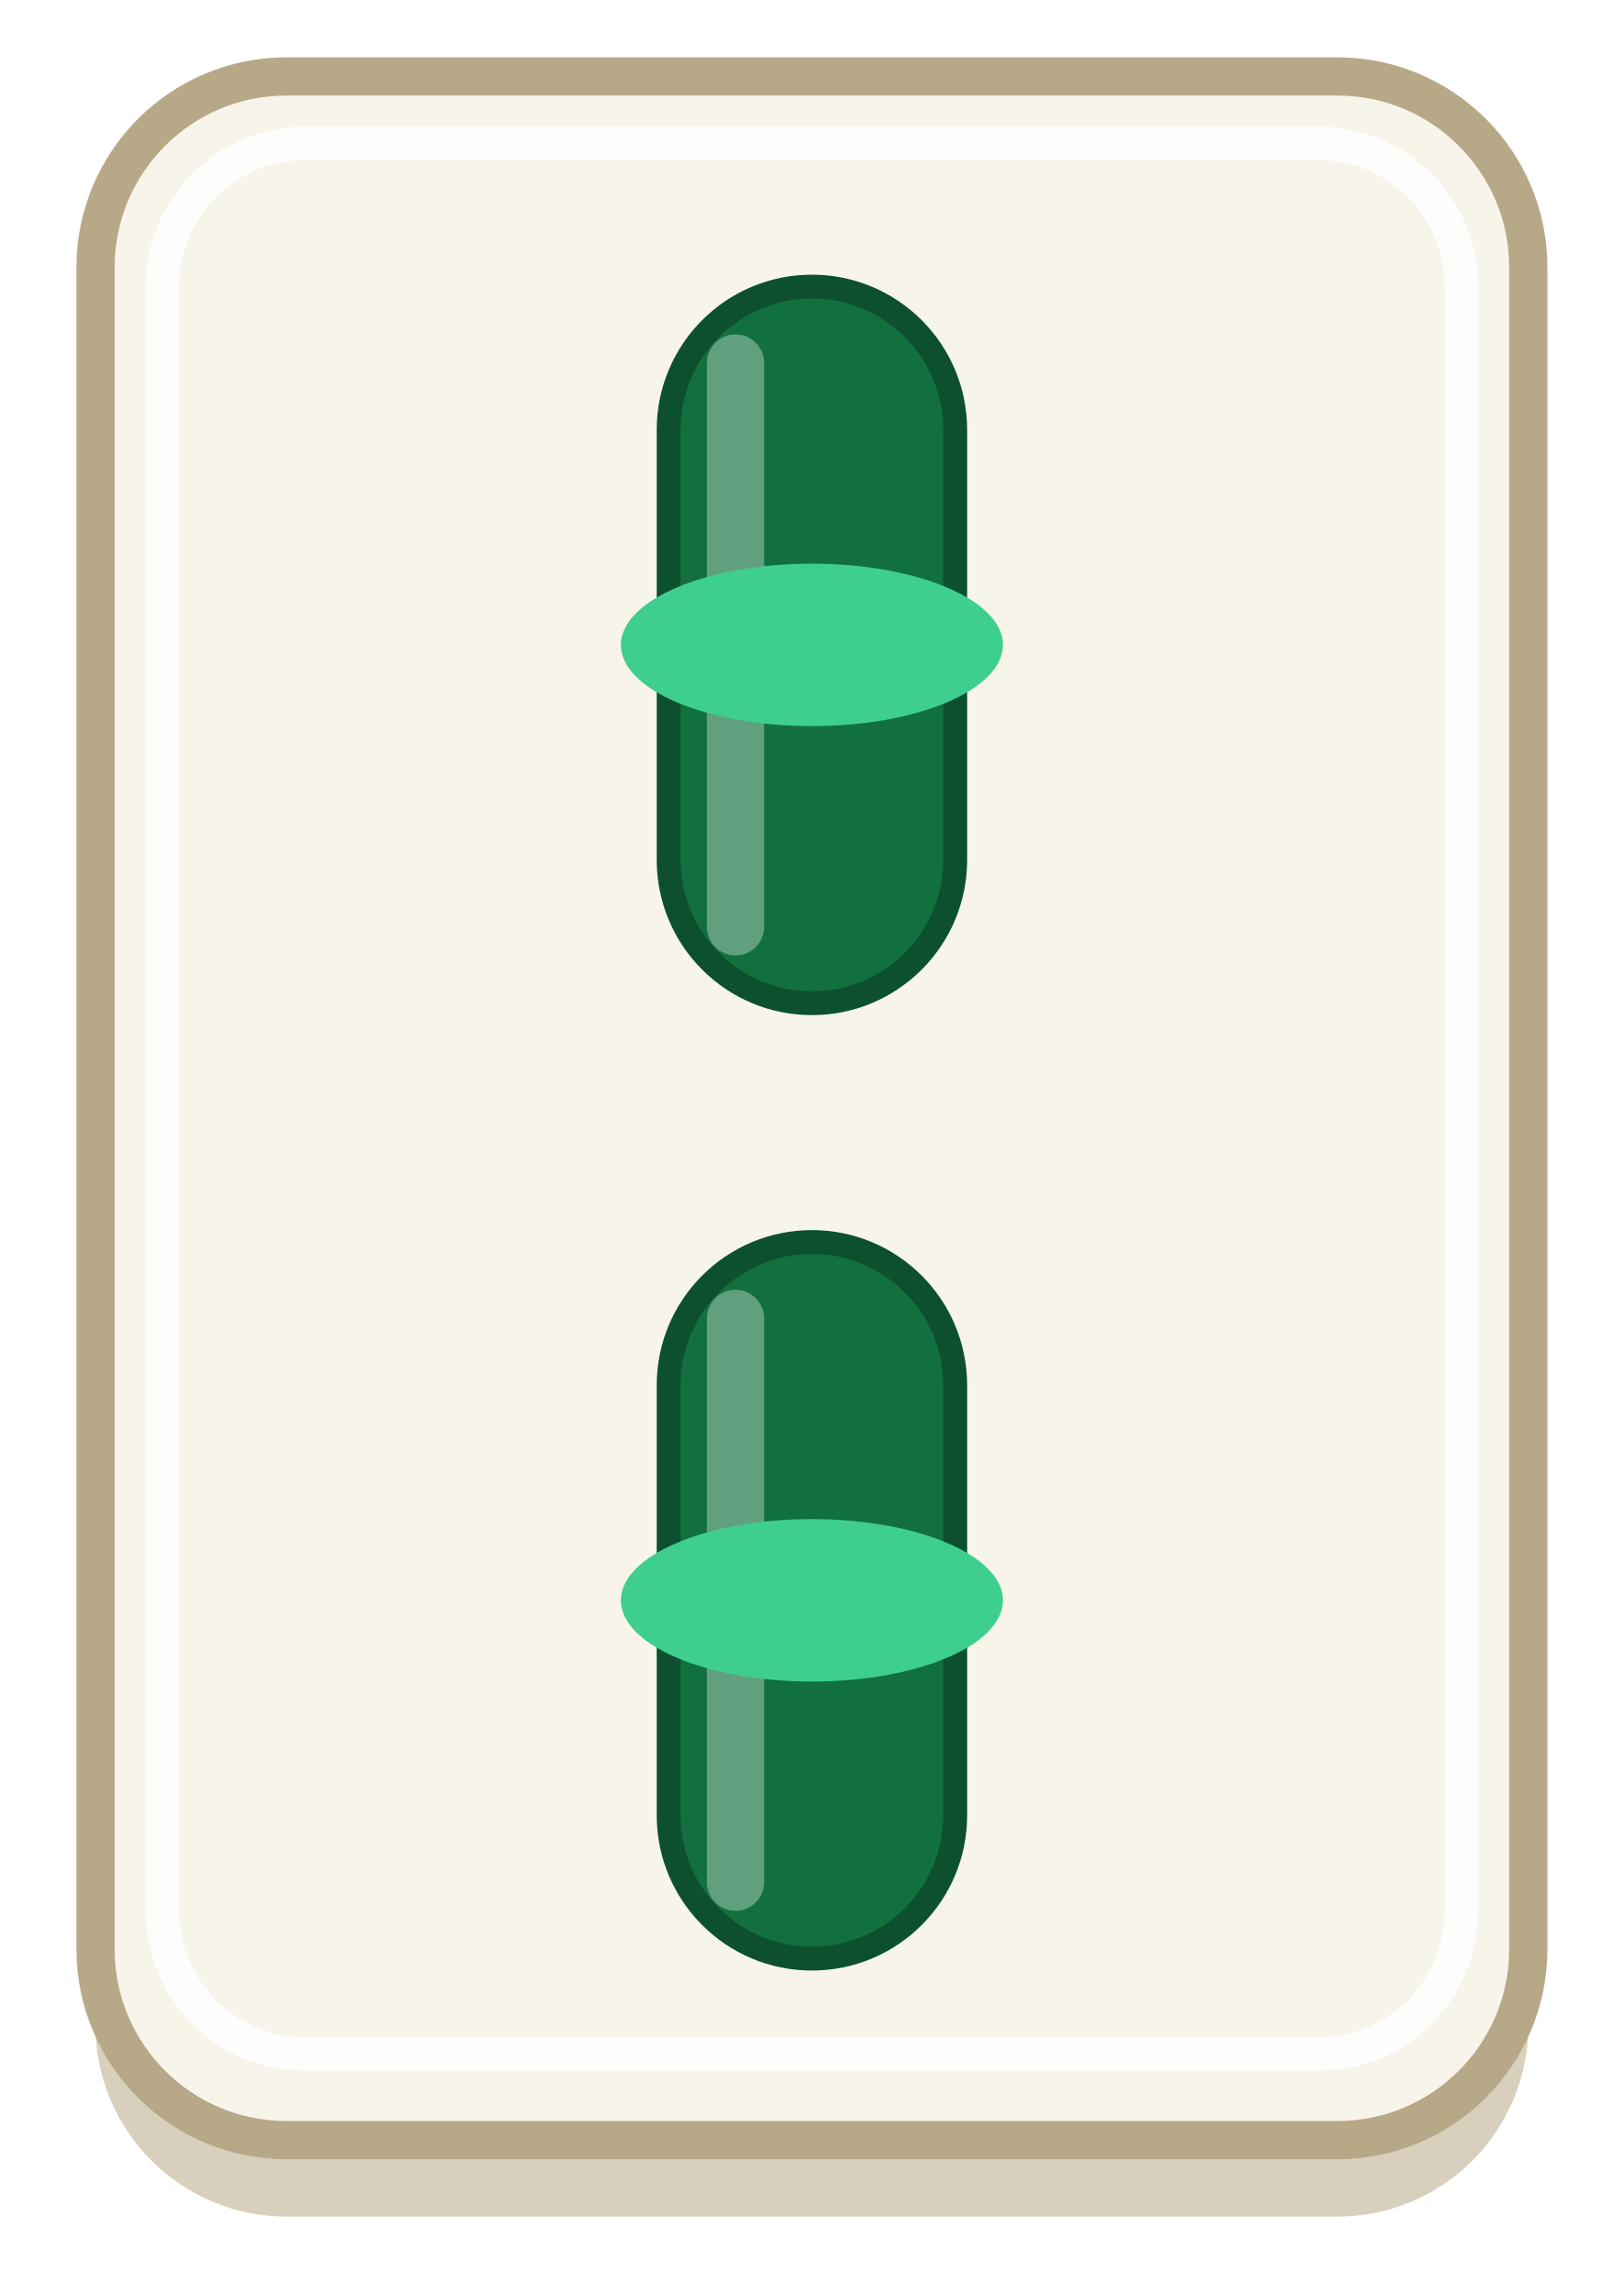
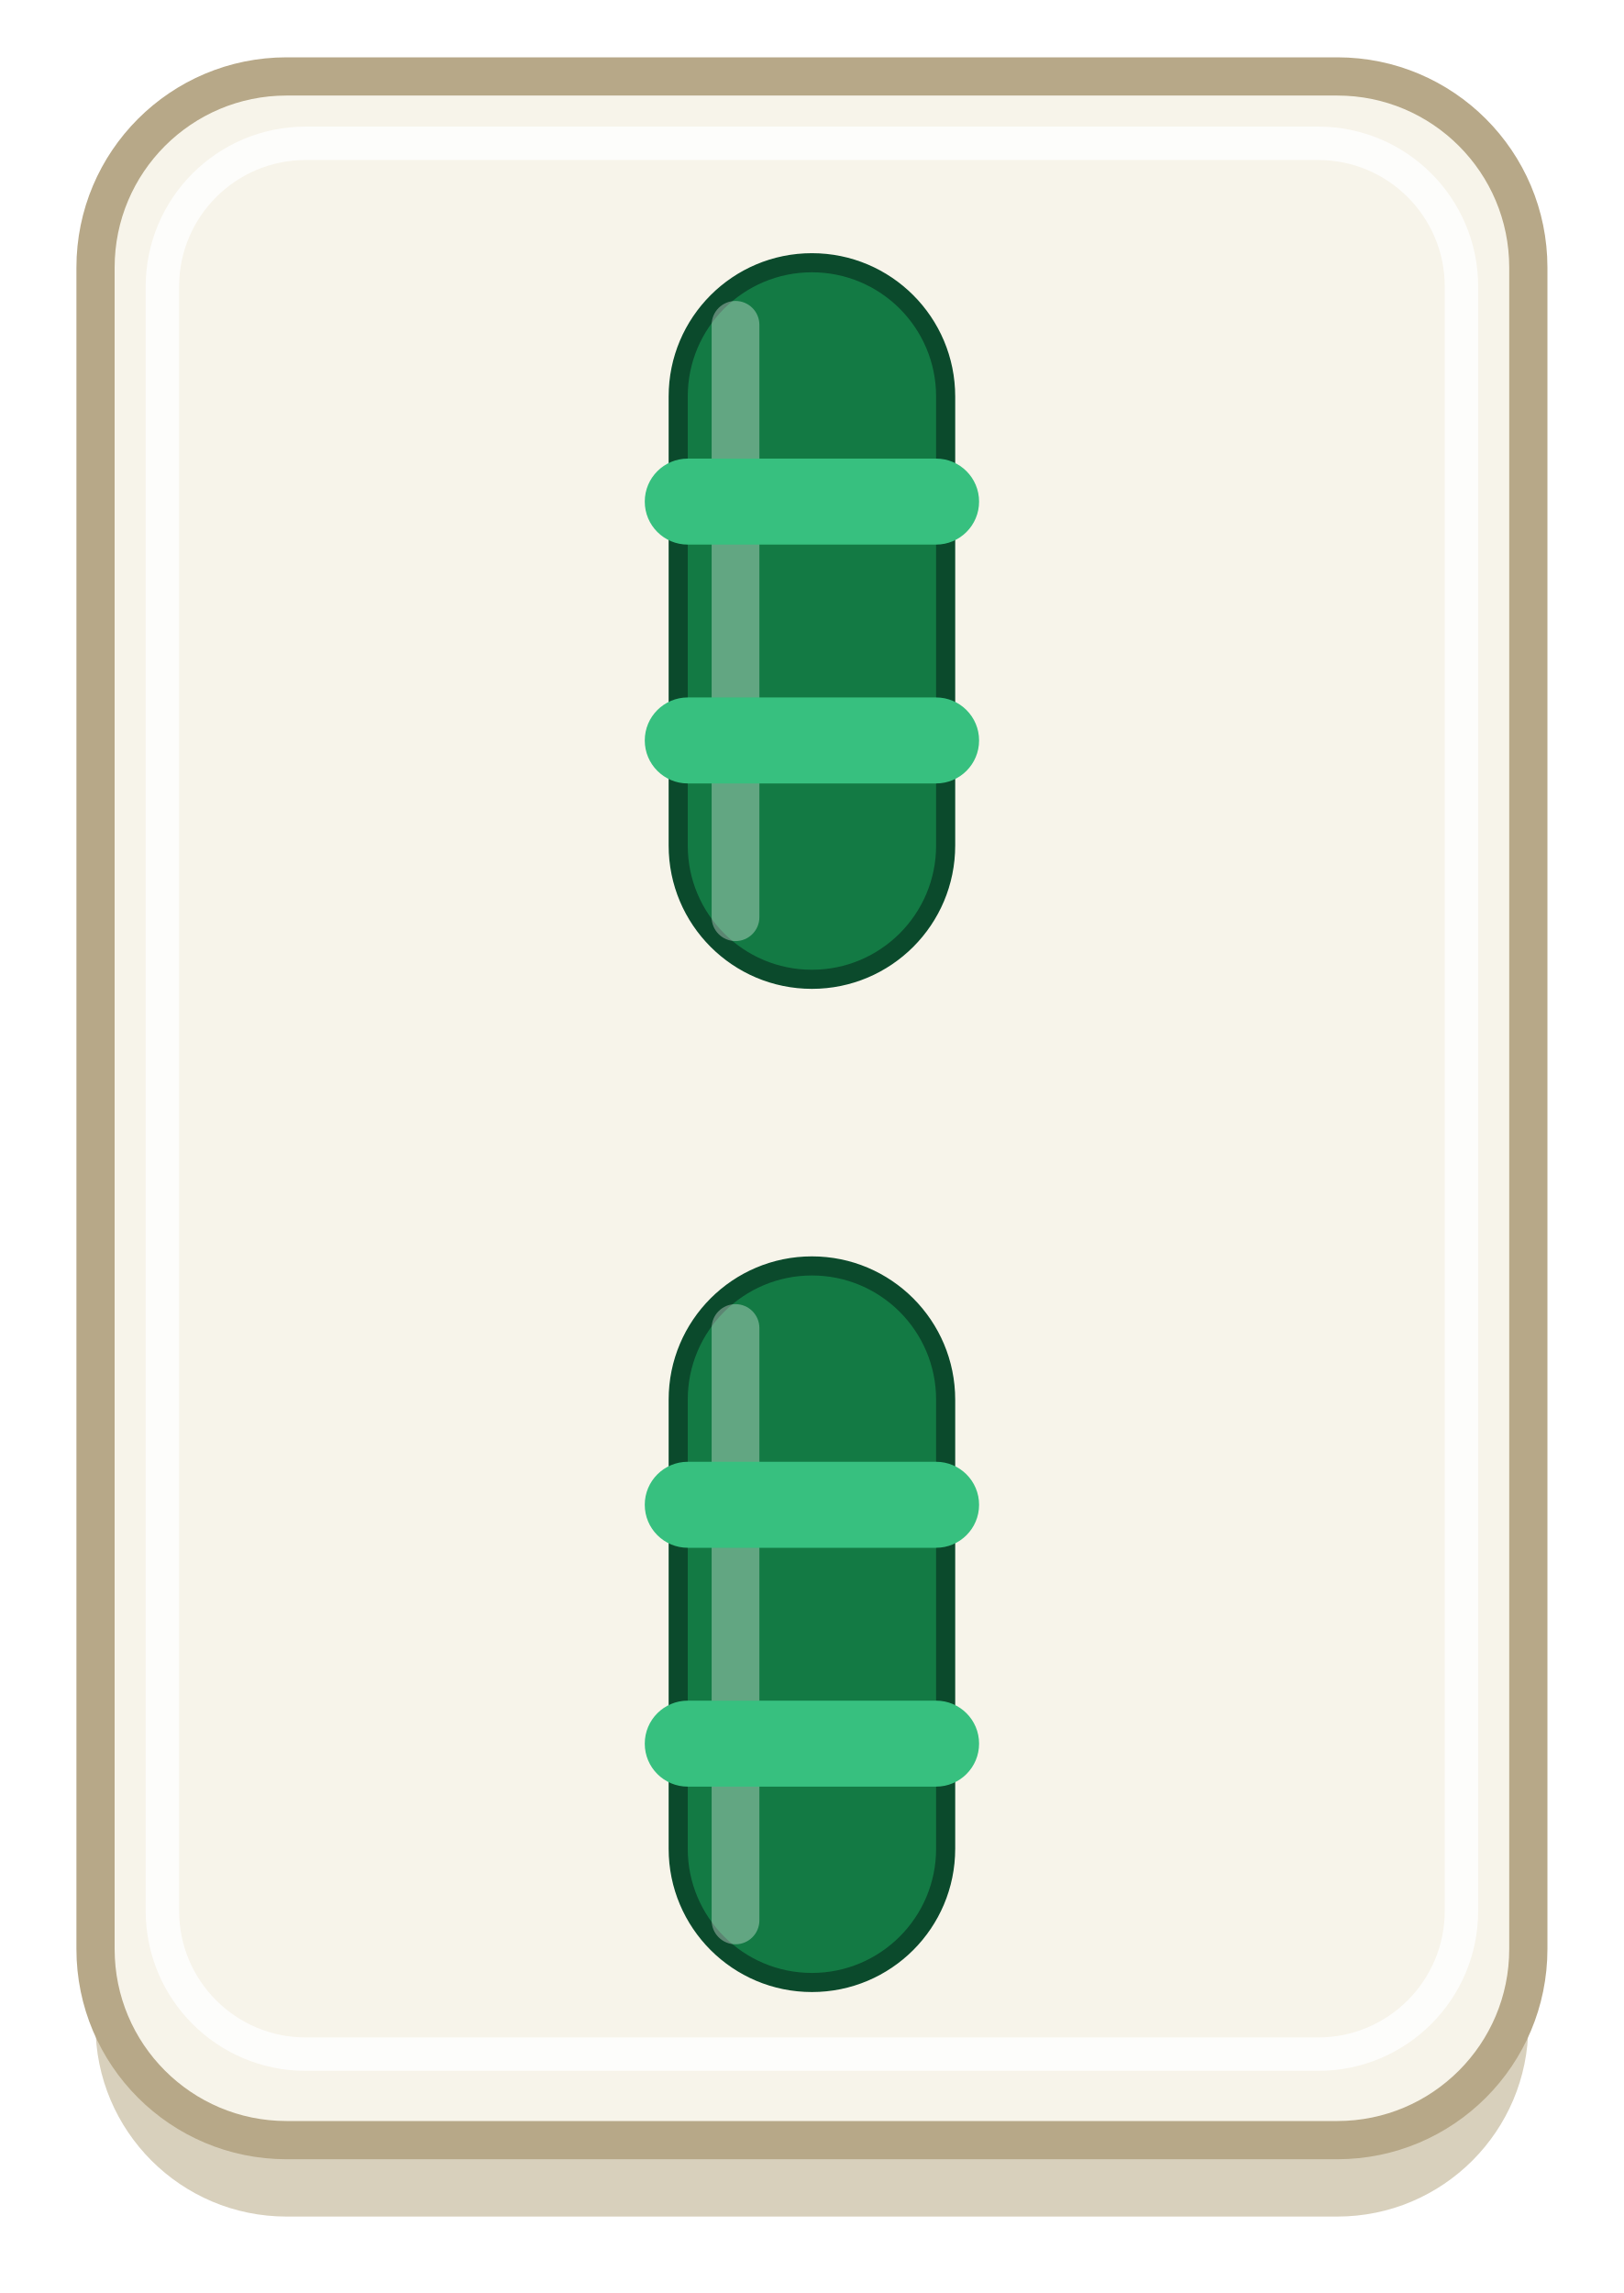
<svg xmlns="http://www.w3.org/2000/svg" viewBox="0 0 34 48">
  <rect x="2.4" y="3" width="29.6" height="43" rx="4" fill="#0000001f" />
  <rect x="2" y="2.4" width="30" height="44" rx="4" fill="#d8d0bc" />
  <rect x="2" y="1.6" width="30" height="43.2" rx="4" fill="#f7f4ea" stroke="#b7a888" stroke-width="0.8" />
  <rect x="3.4" y="3" width="27.2" height="40" rx="3" fill="none" stroke="#ffffffcc" stroke-width="0.7" />
-   <rect x="14" y="6" width="6" height="15" rx="3" fill="#12703f" stroke="#0c5030" stroke-width="0.5" />
-   <rect x="14.8" y="7" width="1.2" height="13" rx="0.6" fill="#ffffff55" />
-   <ellipse cx="17" cy="13.5" rx="4" ry="1.7" fill="#3ecf8e" />
-   <rect x="14" y="26" width="6" height="15" rx="3" fill="#12703f" stroke="#0c5030" stroke-width="0.5" />
-   <rect x="14.8" y="27" width="1.2" height="13" rx="0.6" fill="#ffffff55" />
-   <ellipse cx="17" cy="33.5" rx="4" ry="1.7" fill="#3ecf8e" />
+   <rect x="14.2" y="5.5" width="5.6" height="15" rx="2.8" fill="#137a44" stroke="#0b4a2c" stroke-width="0.4" />
+   <rect x="14.9" y="6.3" width="1" height="13.4" rx="0.5" fill="#ffffff55" />
+   <rect x="13.5" y="9.6" width="7" height="1.8" rx="0.9" fill="#37c07f" />
+   <rect x="13.5" y="14.6" width="7" height="1.8" rx="0.9" fill="#37c07f" />
+   <rect x="14.2" y="26.5" width="5.6" height="15" rx="2.8" fill="#137a44" stroke="#0b4a2c" stroke-width="0.4" />
+   <rect x="14.9" y="27.3" width="1" height="13.4" rx="0.5" fill="#ffffff55" />
+   <rect x="13.5" y="30.6" width="7" height="1.8" rx="0.9" fill="#37c07f" />
+   <rect x="13.5" y="35.6" width="7" height="1.8" rx="0.9" fill="#37c07f" />
</svg>
